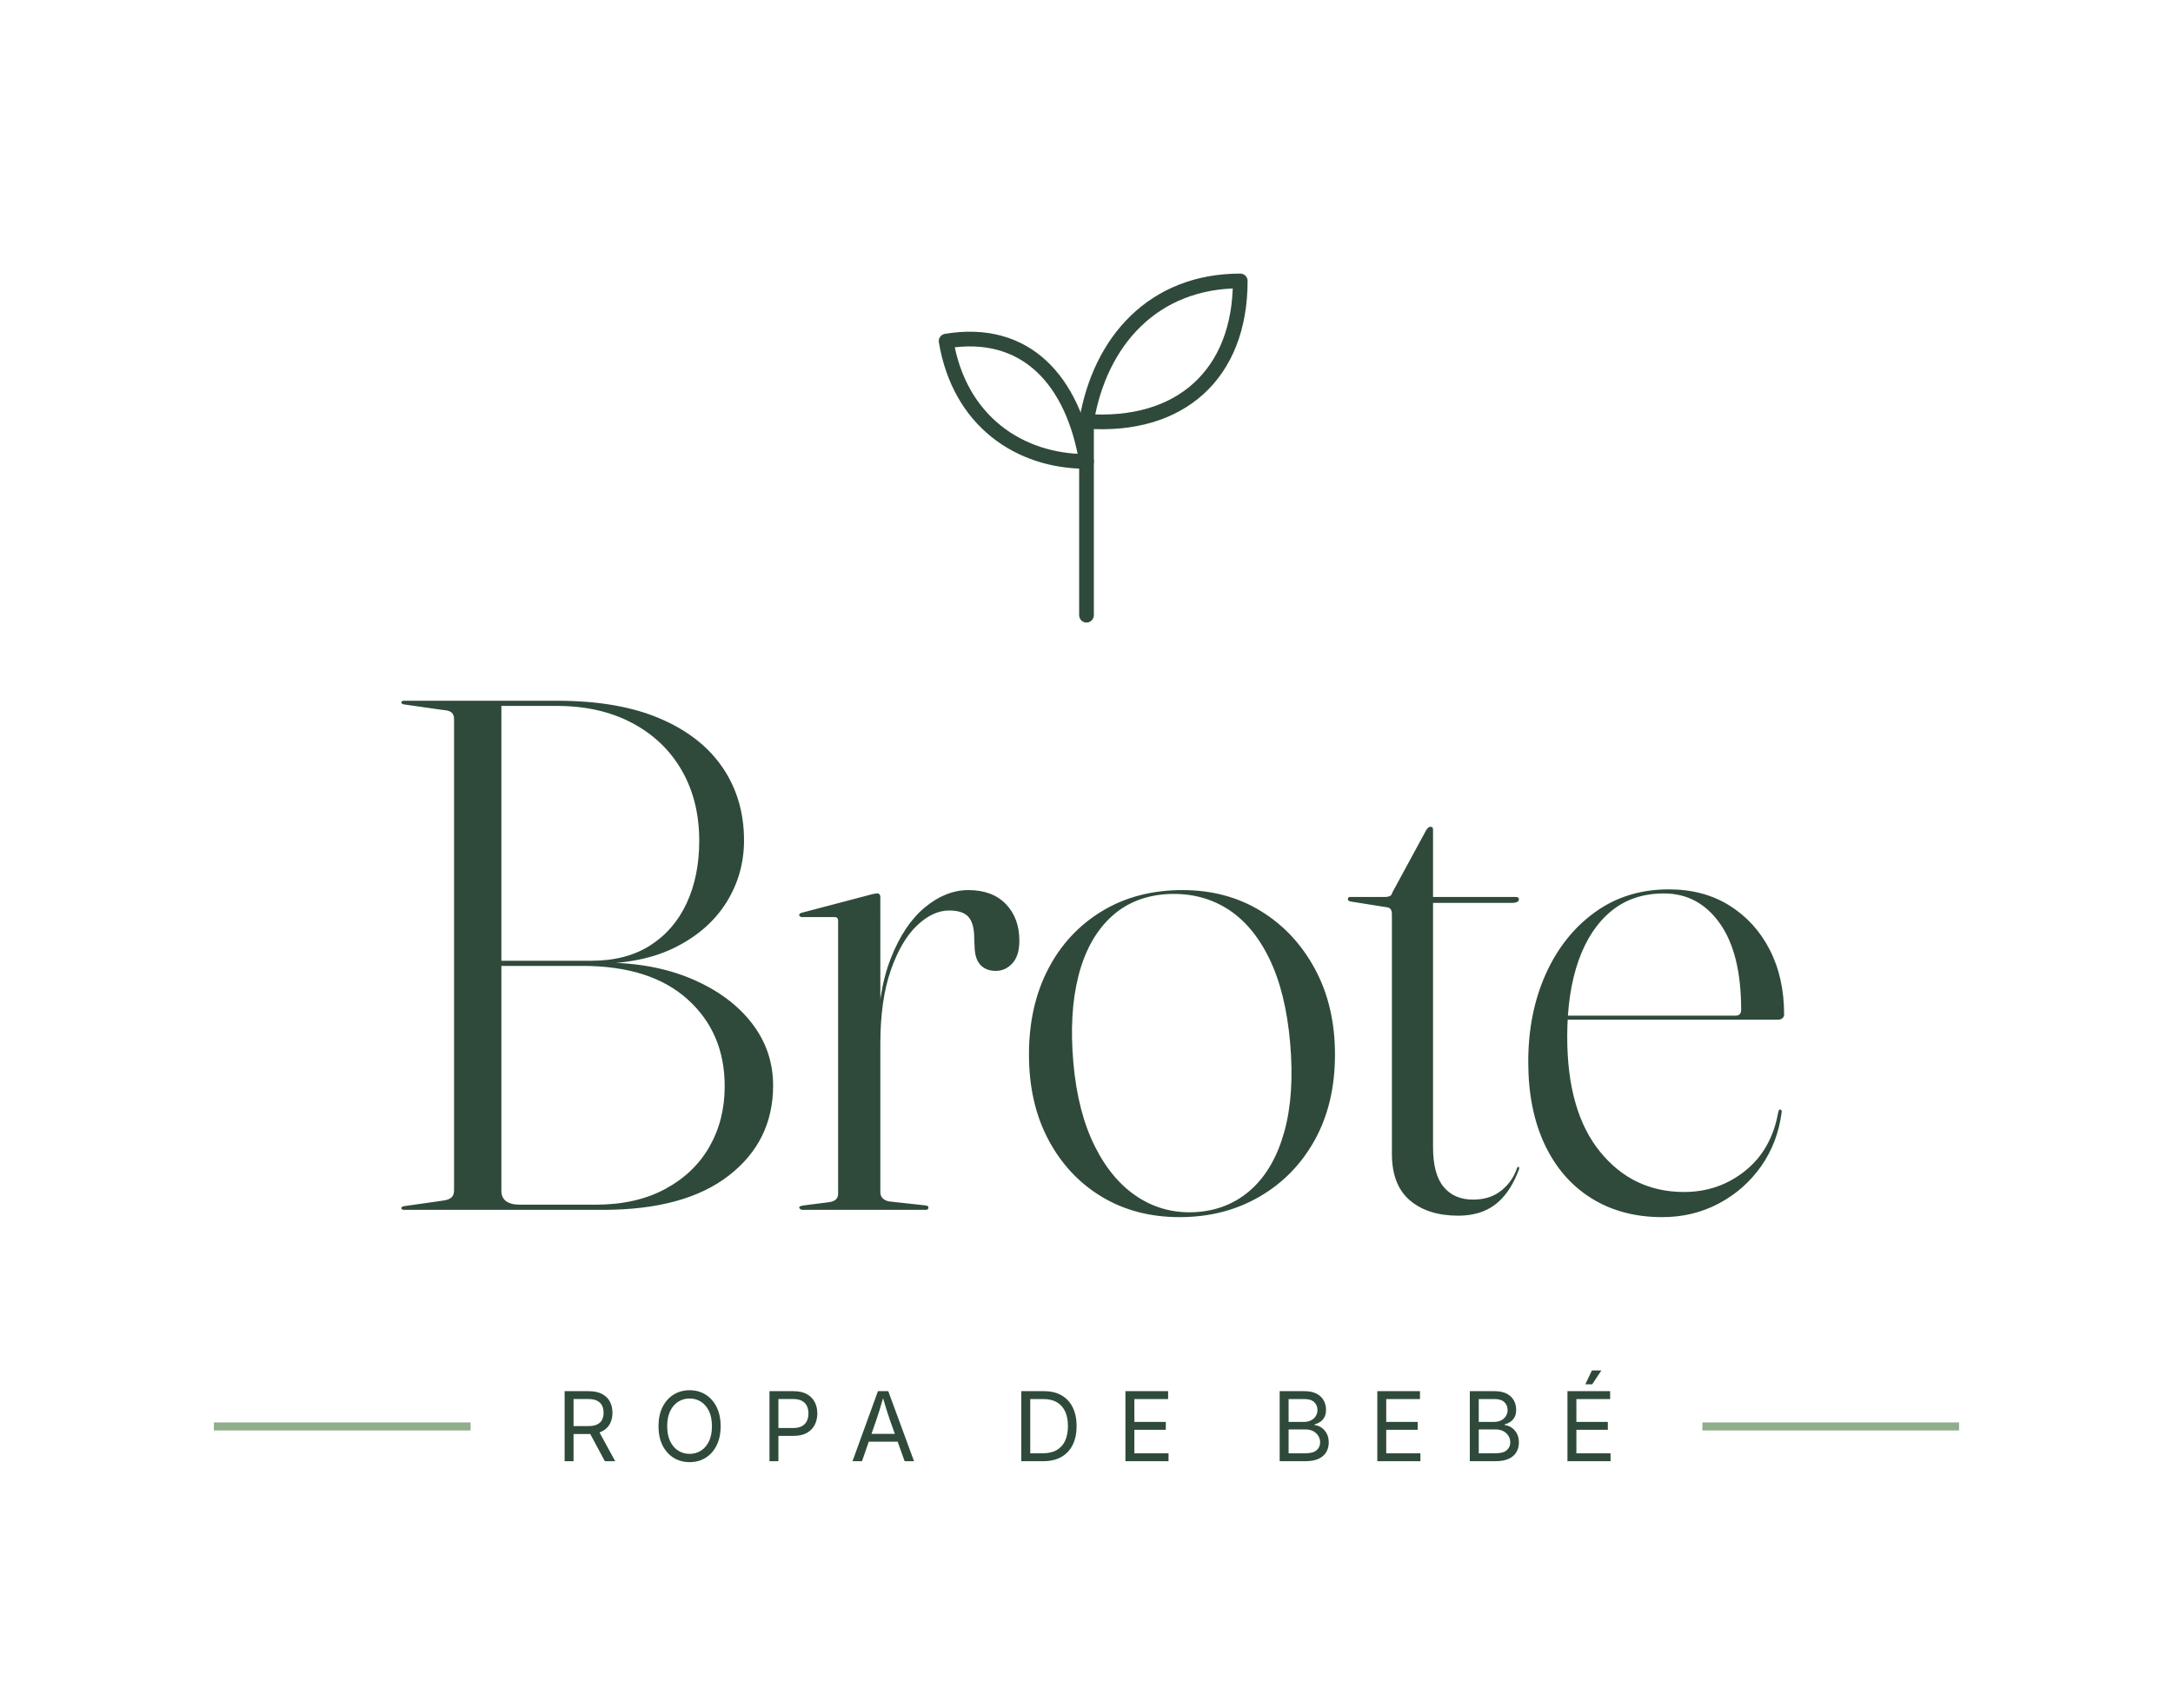
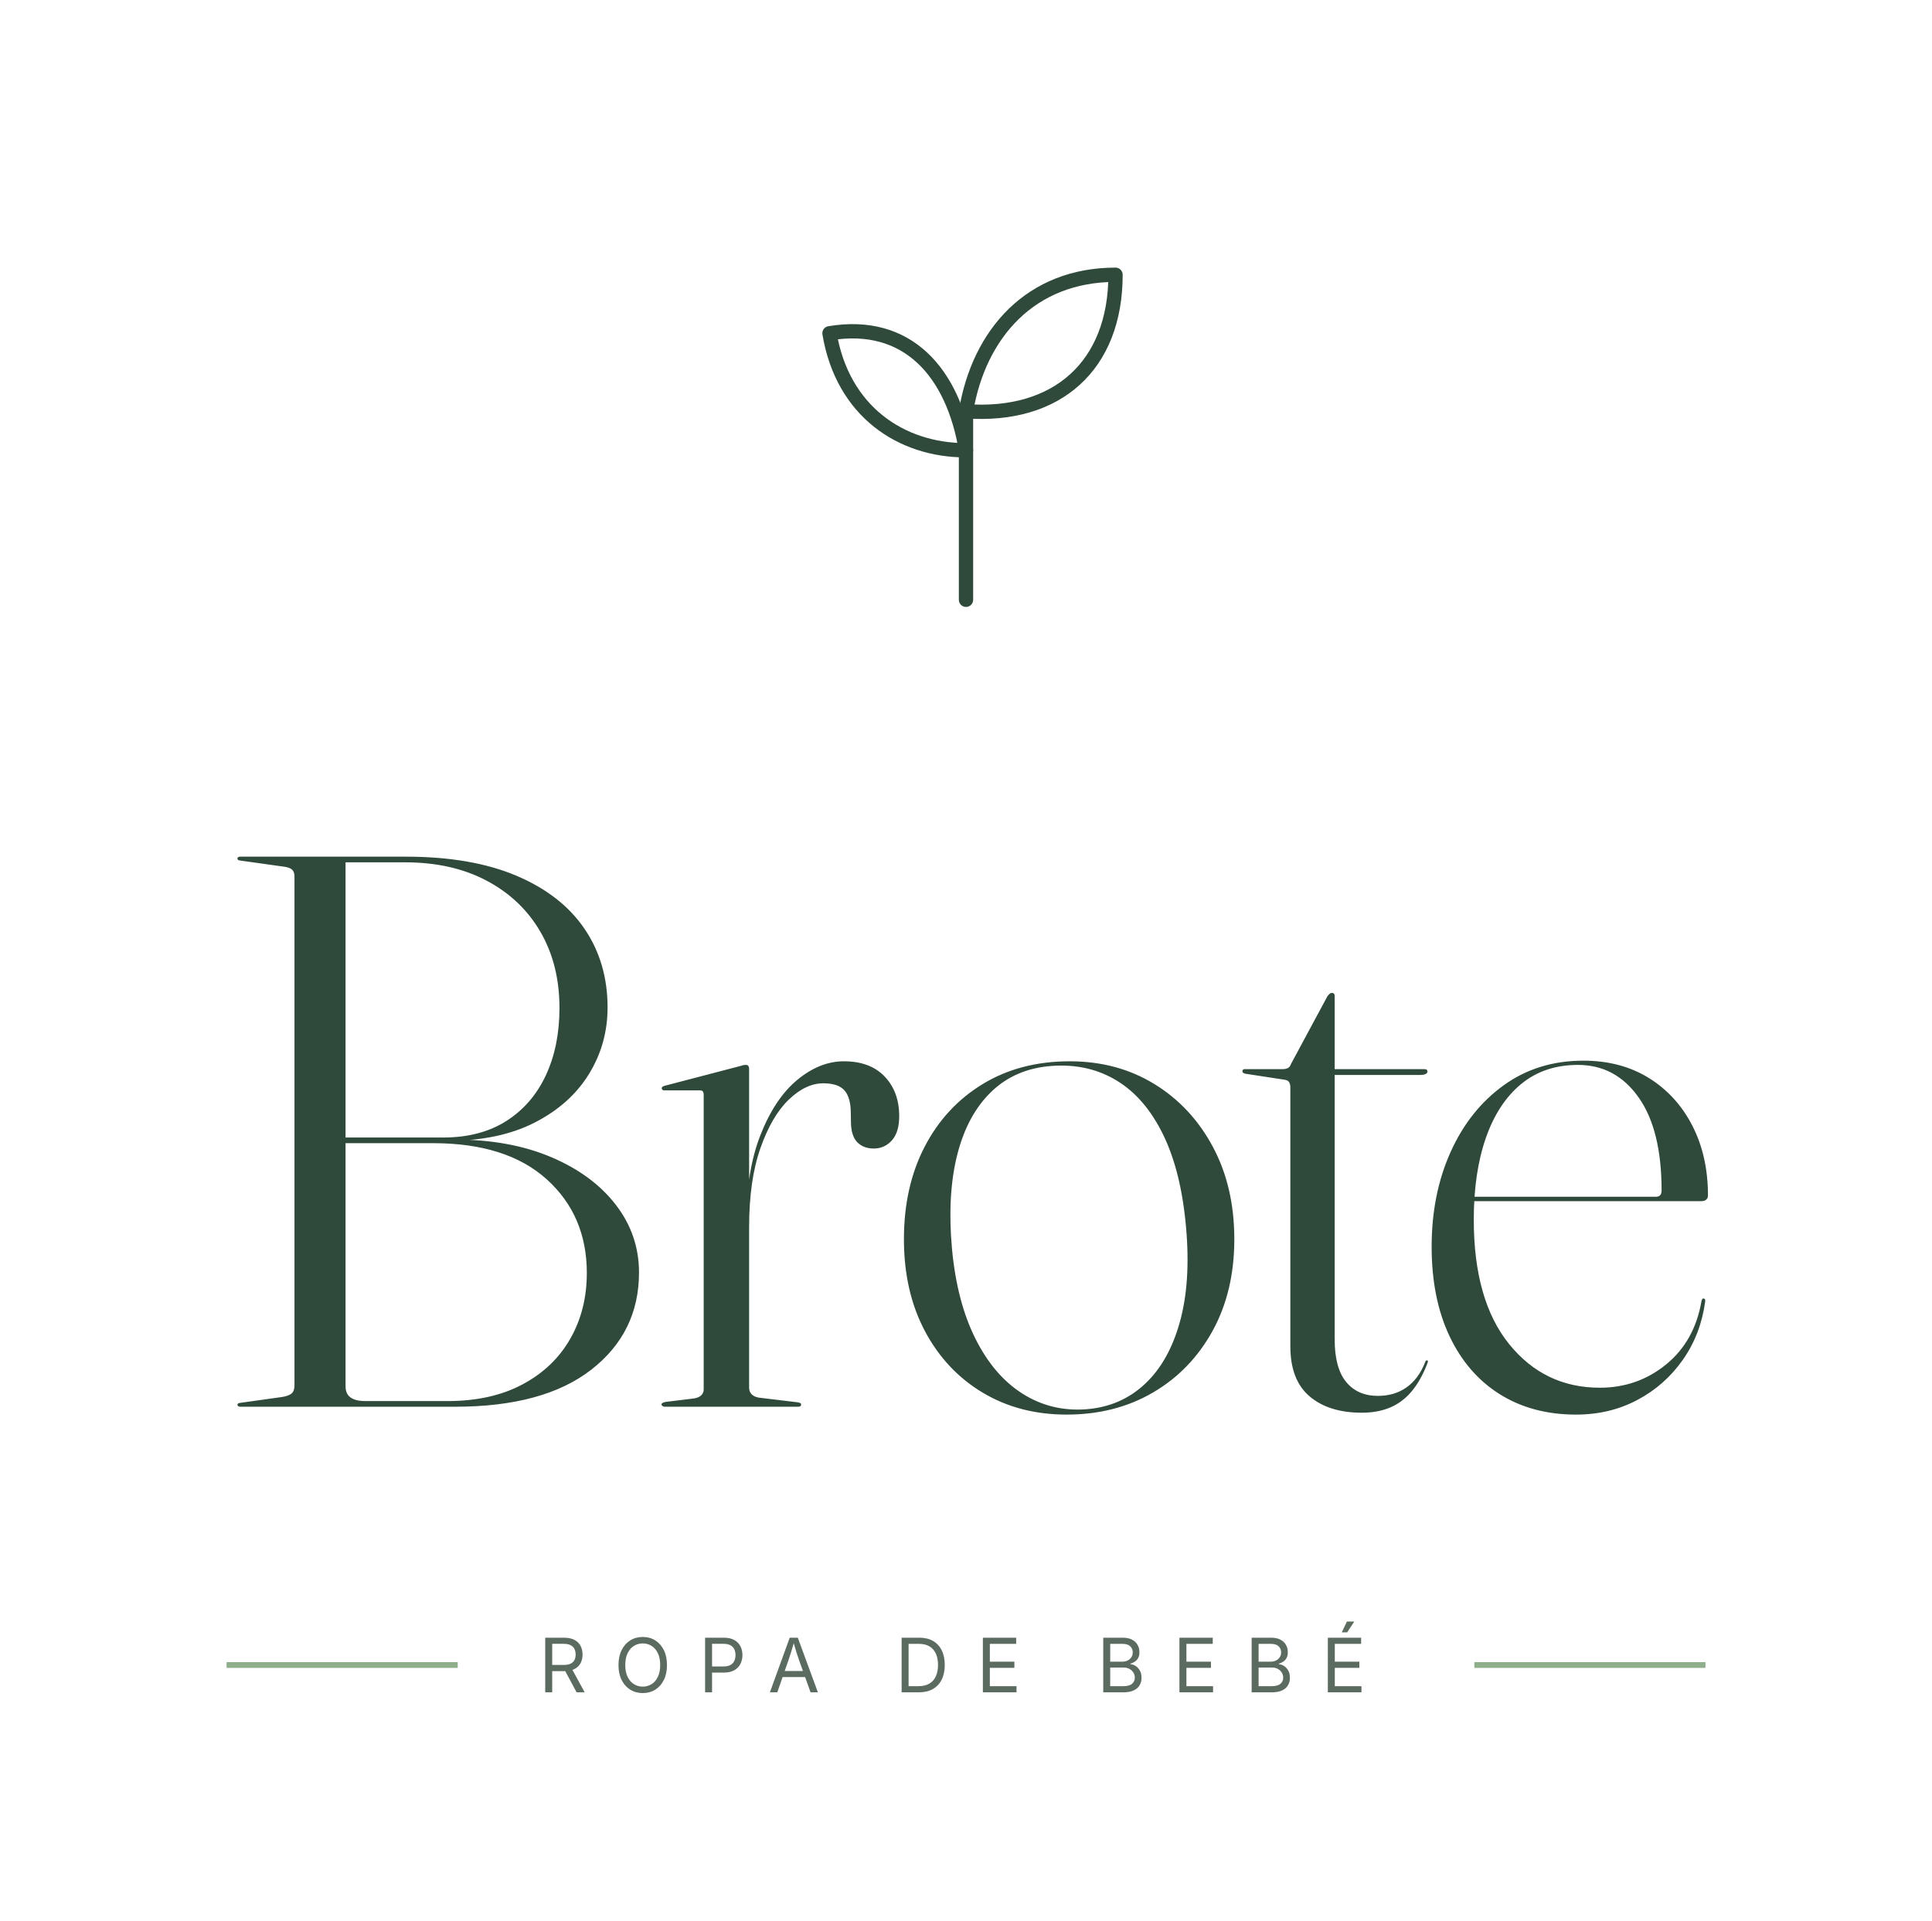
- <svg xmlns="http://www.w3.org/2000/svg" width="406" height="319" viewBox="0 0 406.34 319.20">
-   <g transform="translate(163.17 40.00) scale(1.25)" fill="none" stroke="#2F4A3A" stroke-width="2.2" stroke-linecap="round" stroke-linejoin="round">
+ <svg xmlns="http://www.w3.org/2000/svg" width="334" height="332" viewBox="0 0 334.34 331.73">
+   <g transform="translate(131.17 36.00) scale(1.125)" fill="none" stroke="#2F4A3A" stroke-width="2.2" stroke-linecap="round" stroke-linejoin="round">
    <path d="M32 60 C32 49 32 40 32 31" />
    <path d="M32 37 C22 37 13 31 11 19 C23 17 30 25 32 37 Z" />
    <path d="M32 31 C34 19 42 10 55 10 C55 24 46 32 32 31 Z" />
  </g>
-   <path transform="translate(69.93 226.20)" fill="#2F4A3A" d="M74.639 -23.255Q74.639 -12.853 66.375 -6.426Q58.111 0.0 42.805 0.0H5.599Q5.323 0.0 5.218 -0.138Q5.114 -0.275 5.114 -0.279Q5.114 -0.624 5.666 -0.694L12.797 -1.713Q13.955 -1.85 14.466 -2.294Q14.978 -2.738 14.978 -3.692V-91.779Q14.978 -92.598 14.5 -93.008Q14.022 -93.418 12.797 -93.487L5.666 -94.506Q5.114 -94.576 5.114 -94.921Q5.114 -94.993 5.218 -95.096Q5.323 -95.2 5.599 -95.2H34.236Q45.663 -95.2 53.417 -91.902Q61.172 -88.603 65.185 -82.72Q69.199 -76.838 69.199 -69.085Q69.199 -62.826 65.967 -57.589Q62.735 -52.352 56.542 -49.19Q50.349 -46.027 41.499 -46.027L42.806 -46.238Q52.263 -46.238 59.438 -43.178Q66.614 -40.119 70.626 -34.951Q74.639 -29.783 74.639 -23.255ZM38.993 -45.616H22.119V-46.58H40.684Q47.147 -46.58 51.638 -49.435Q56.129 -52.29 58.476 -57.355Q60.824 -62.42 60.824 -69.016Q60.824 -76.493 57.56 -82.169Q54.297 -87.845 48.279 -91.04Q42.26 -94.234 34.163 -94.234H23.826V-3.562Q23.826 -2.264 24.715 -1.615Q25.604 -0.966 27.314 -0.966H41.443Q48.994 -0.966 54.434 -3.888Q59.874 -6.81 62.729 -11.805Q65.585 -16.8 65.585 -23.12Q65.585 -33.111 58.649 -39.363Q51.713 -45.616 38.993 -45.616Z M94.138 -31.229Q94.138 -40.613 96.622 -46.972Q99.106 -53.332 103.019 -56.563Q106.932 -59.794 111.152 -59.794Q115.646 -59.794 118.166 -57.174Q120.685 -54.554 120.685 -50.334Q120.685 -47.543 119.392 -46.114Q118.099 -44.684 116.261 -44.684Q114.49 -44.684 113.435 -45.773Q112.379 -46.863 112.312 -49.176L112.244 -50.81Q112.244 -53.529 111.189 -54.753Q110.135 -55.977 107.55 -55.977Q104.488 -55.977 101.528 -53.155Q98.568 -50.334 96.629 -44.759Q94.69 -39.184 94.69 -31.025ZM94.688 -58.492 94.69 -34.388V-3.285Q94.69 -2.601 95.134 -2.157Q95.578 -1.713 96.33 -1.577L103.129 -0.829Q103.54 -0.761 103.611 -0.657Q103.681 -0.553 103.681 -0.346Q103.681 -0.275 103.577 -0.138Q103.472 0.0 103.196 0.0H80.063Q79.855 0.0 79.683 -0.171Q79.511 -0.343 79.511 -0.414Q79.511 -0.552 79.682 -0.656Q79.854 -0.759 80.333 -0.828L85.156 -1.441Q86.043 -1.578 86.419 -1.988Q86.794 -2.398 86.794 -3.014V-54.056Q86.794 -54.333 86.657 -54.539Q86.519 -54.745 86.175 -54.745L79.922 -54.746Q79.85 -54.746 79.678 -54.883Q79.507 -55.02 79.507 -55.091Q79.507 -55.297 79.644 -55.4Q79.782 -55.504 80.058 -55.574L93.235 -59.041Q93.65 -59.112 93.824 -59.147Q93.998 -59.181 94.137 -59.181Q94.412 -59.181 94.55 -58.976Q94.688 -58.77 94.688 -58.492Z M151.196 -59.794Q159.429 -59.794 165.826 -55.882Q172.222 -51.971 175.964 -45.033Q179.705 -38.094 179.705 -29.047Q179.705 -19.933 175.964 -13.13Q172.222 -6.327 165.622 -2.483Q159.023 1.361 150.653 1.361Q142.419 1.361 136.091 -2.449Q129.762 -6.259 126.122 -13.096Q122.482 -19.933 122.482 -29.048Q122.482 -38.094 126.054 -44.999Q129.627 -51.903 136.125 -55.848Q142.623 -59.794 151.196 -59.794ZM154.06 0.392Q159.98 -0.086 164.162 -3.929Q168.345 -7.772 170.248 -14.674Q172.15 -21.575 171.332 -31.092Q170.513 -40.677 167.382 -47.067Q164.251 -53.458 159.318 -56.448Q154.385 -59.439 148.059 -59.028Q141.733 -58.55 137.585 -54.538Q133.436 -50.526 131.702 -43.624Q129.969 -36.723 130.787 -27.477Q131.606 -18.23 134.838 -11.806Q138.071 -5.382 143.038 -2.256Q148.005 0.87 154.06 0.392Z M189.388 -56.586 182.533 -57.674Q182.322 -57.743 182.217 -57.847Q182.113 -57.951 182.113 -58.089Q182.113 -58.296 182.217 -58.399Q182.321 -58.503 182.393 -58.503H188.912Q189.666 -58.503 190.009 -58.708Q190.353 -58.914 190.423 -59.327L196.802 -71.08Q197.008 -71.357 197.18 -71.495Q197.353 -71.633 197.56 -71.633Q197.767 -71.633 197.905 -71.529Q198.042 -71.425 198.042 -71.082V-11.708Q198.042 -6.678 200.015 -4.297Q201.987 -1.917 205.523 -1.917Q206.956 -1.917 208.18 -2.259Q209.405 -2.6 210.458 -3.349Q211.51 -4.098 212.359 -5.184Q213.209 -6.27 213.754 -7.827Q213.893 -8.098 214.063 -8.028Q214.234 -7.959 214.099 -7.549Q213.016 -4.629 211.417 -2.691Q209.819 -0.753 207.673 0.167Q205.527 1.087 202.734 1.087Q197.087 1.087 193.718 -1.771Q190.35 -4.63 190.35 -10.483V-55.283Q190.35 -55.831 190.144 -56.174Q189.938 -56.516 189.388 -56.586ZM195.108 -57.401 195.311 -58.503H213.476Q213.888 -58.503 213.992 -58.365Q214.096 -58.228 214.096 -58.022Q214.096 -57.746 213.753 -57.574Q213.409 -57.401 212.79 -57.401Z M263.691 -36.529Q263.691 -36.111 263.379 -35.834Q263.067 -35.557 262.511 -35.557H220.814V-36.317H254.627Q255.657 -36.317 255.657 -37.413Q255.657 -47.947 251.677 -53.557Q247.696 -59.167 241.23 -59.167Q235.381 -59.167 231.366 -55.868Q227.351 -52.57 225.241 -46.586Q223.131 -40.602 223.131 -32.376Q223.131 -18.436 229.254 -10.889Q235.377 -3.342 244.971 -3.342Q251.503 -3.342 256.435 -7.318Q261.367 -11.295 262.593 -18.292Q262.663 -18.5 262.732 -18.637Q262.802 -18.774 262.873 -18.774Q263.012 -18.774 263.149 -18.67Q263.286 -18.565 263.218 -18.155Q262.471 -12.512 259.375 -8.126Q256.279 -3.74 251.481 -1.19Q246.683 1.361 240.897 1.361Q233.341 1.361 227.691 -2.144Q222.041 -5.648 218.944 -12.179Q215.846 -18.71 215.846 -27.69Q215.846 -36.804 219.113 -44.082Q222.379 -51.359 228.3 -55.644Q234.221 -59.929 242.116 -59.929Q248.649 -59.929 253.481 -56.903Q258.314 -53.876 261.002 -48.638Q263.691 -43.4 263.691 -36.529Z" />
-   <path transform="translate(104.00 273.20)" fill="#2F4A3A" d="M1.582 0.0V-13.096H6.064Q7.594 -13.096 8.583 -12.573Q9.571 -12.05 10.05 -11.136Q10.529 -10.222 10.529 -9.053Q10.529 -7.884 10.05 -6.987Q9.571 -6.091 8.587 -5.585Q7.603 -5.08 6.073 -5.08H2.514V-6.565H5.994Q7.031 -6.565 7.66 -6.869Q8.288 -7.172 8.578 -7.73Q8.868 -8.288 8.868 -9.053Q8.868 -9.835 8.578 -10.411Q8.288 -10.986 7.655 -11.307Q7.022 -11.628 5.977 -11.628H3.252V0.0ZM9.105 0.0 5.941 -5.897H7.822L11.039 0.0Z M24.955 0.176Q23.276 0.176 21.962 -0.637Q20.648 -1.45 19.892 -2.958Q19.136 -4.465 19.136 -6.539Q19.136 -8.622 19.892 -10.129Q20.648 -11.637 21.962 -12.454Q23.276 -13.271 24.955 -13.271Q26.633 -13.271 27.943 -12.454Q29.252 -11.637 30.004 -10.129Q30.755 -8.622 30.755 -6.539Q30.755 -4.465 30.004 -2.958Q29.252 -1.45 27.943 -0.637Q26.633 0.176 24.955 0.176ZM24.955 -1.371Q26.124 -1.371 27.068 -1.964Q28.013 -2.558 28.571 -3.713Q29.129 -4.869 29.129 -6.539Q29.129 -8.227 28.571 -9.382Q28.013 -10.538 27.068 -11.131Q26.124 -11.725 24.955 -11.725Q23.777 -11.725 22.828 -11.127Q21.878 -10.529 21.32 -9.374Q20.762 -8.218 20.762 -6.539Q20.762 -4.869 21.32 -3.718Q21.878 -2.566 22.828 -1.969Q23.777 -1.371 24.955 -1.371Z M39.89 0.0V-13.096H44.372Q45.901 -13.096 46.89 -12.538Q47.879 -11.979 48.358 -11.039Q48.837 -10.099 48.837 -8.93Q48.837 -7.761 48.358 -6.812Q47.879 -5.862 46.895 -5.3Q45.91 -4.737 44.381 -4.737H41.208V-6.205H44.302Q45.339 -6.205 45.972 -6.561Q46.605 -6.917 46.89 -7.537Q47.176 -8.156 47.176 -8.93Q47.176 -9.703 46.89 -10.314Q46.605 -10.925 45.967 -11.276Q45.33 -11.628 44.284 -11.628H41.56V0.0Z M55.414 0.0 60.169 -13.096H62.102L66.919 0.0H65.161L62.383 -7.77Q62.128 -8.49 61.79 -9.567Q61.452 -10.644 60.968 -12.313H61.285Q60.81 -10.626 60.463 -9.532Q60.116 -8.438 59.887 -7.77L57.189 0.0ZM57.804 -3.656V-5.115H64.528V-3.656Z  M91.067 0.0H87.903V-1.477H90.962Q92.561 -1.477 93.611 -2.087Q94.662 -2.698 95.18 -3.841Q95.699 -4.983 95.699 -6.574Q95.699 -8.147 95.185 -9.277Q94.671 -10.406 93.655 -11.013Q92.64 -11.619 91.12 -11.619H87.833V-13.096H91.234Q93.15 -13.096 94.508 -12.313Q95.866 -11.531 96.591 -10.068Q97.316 -8.604 97.316 -6.574Q97.316 -4.526 96.587 -3.054Q95.857 -1.582 94.46 -0.791Q93.062 0.0 91.067 0.0ZM88.65 -13.096V0.0H86.98V-13.096Z M106.45 0.0V-13.096H114.431V-11.619H108.12V-7.348H114V-5.871H108.12V-1.477H114.51V0.0Z  M135.292 0.0V-13.096H139.933Q141.304 -13.096 142.196 -12.625Q143.088 -12.155 143.523 -11.369Q143.958 -10.582 143.958 -9.624Q143.958 -8.78 143.659 -8.231Q143.361 -7.682 142.873 -7.356Q142.385 -7.031 141.814 -6.873V-6.75Q142.429 -6.715 143.04 -6.328Q143.651 -5.941 144.059 -5.229Q144.468 -4.518 144.468 -3.489Q144.468 -2.505 144.015 -1.714Q143.563 -0.923 142.596 -0.461Q141.629 0.0 140.082 0.0ZM136.962 -1.477H140.038Q141.568 -1.477 142.214 -2.065Q142.86 -2.654 142.86 -3.507Q142.86 -4.166 142.526 -4.72Q142.192 -5.273 141.581 -5.607Q140.97 -5.941 140.126 -5.941H136.962ZM136.962 -7.348H139.845Q140.548 -7.348 141.119 -7.625Q141.691 -7.901 142.025 -8.407Q142.359 -8.912 142.359 -9.589Q142.359 -10.441 141.765 -11.03Q141.172 -11.619 139.898 -11.619H136.962Z M153.549 0.0V-13.096H161.53V-11.619H155.219V-7.348H161.099V-5.871H155.219V-1.477H161.609V0.0Z M170.849 0.0V-13.096H175.489Q176.861 -13.096 177.753 -12.625Q178.645 -12.155 179.08 -11.369Q179.515 -10.582 179.515 -9.624Q179.515 -8.78 179.216 -8.231Q178.917 -7.682 178.429 -7.356Q177.942 -7.031 177.37 -6.873V-6.75Q177.986 -6.715 178.596 -6.328Q179.207 -5.941 179.616 -5.229Q180.025 -4.518 180.025 -3.489Q180.025 -2.505 179.572 -1.714Q179.119 -0.923 178.153 -0.461Q177.186 0.0 175.639 0.0ZM172.519 -1.477H175.595Q177.124 -1.477 177.77 -2.065Q178.416 -2.654 178.416 -3.507Q178.416 -4.166 178.082 -4.72Q177.748 -5.273 177.137 -5.607Q176.527 -5.941 175.683 -5.941H172.519ZM172.519 -7.348H175.402Q176.105 -7.348 176.676 -7.625Q177.247 -7.901 177.581 -8.407Q177.915 -8.912 177.915 -9.589Q177.915 -10.441 177.322 -11.03Q176.729 -11.619 175.454 -11.619H172.519Z M189.106 0.0V-13.096H197.087V-11.619H190.776V-7.348H196.656V-5.871H190.776V-1.477H197.166V0.0ZM192.446 -14.379 193.676 -16.963H195.443L193.738 -14.379Z" />
-   <line x1="40.00" y1="266.70" x2="88.00" y2="266.70" stroke="#8FAE8B" stroke-width="1.5" />
-   <line x1="318.34" y1="266.70" x2="366.34" y2="266.70" stroke="#8FAE8B" stroke-width="1.5" />
+   <path transform="translate(36.00 243.16)" fill="#2F4A3A" d="M74.583 -23.229Q74.583 -12.852 66.341 -6.426Q58.099 0.0 42.731 0.0H5.576Q5.331 0.0 5.209 -0.116Q5.086 -0.231 5.086 -0.326Q5.086 -0.639 5.63 -0.68L12.811 -1.686Q13.954 -1.863 14.457 -2.292Q14.96 -2.72 14.96 -3.699V-91.8Q14.96 -92.616 14.491 -93.004Q14.022 -93.391 12.811 -93.514L5.63 -94.52Q5.086 -94.561 5.086 -94.874Q5.086 -95.023 5.209 -95.112Q5.331 -95.2 5.576 -95.2H34.218Q45.587 -95.2 53.367 -91.902Q61.146 -88.604 65.144 -82.729Q69.143 -76.854 69.143 -69.088Q69.143 -62.832 65.926 -57.589Q62.71 -52.346 56.535 -49.184Q50.361 -46.022 41.48 -46.022L42.731 -46.24Q52.224 -46.24 59.398 -43.194Q66.572 -40.147 70.577 -34.938Q74.583 -29.73 74.583 -23.229ZM38.951 -45.614H22.114V-46.594H40.691Q47.138 -46.594 51.626 -49.456Q56.114 -52.319 58.466 -57.372Q60.819 -62.424 60.819 -69.006Q60.819 -76.486 57.542 -82.158Q54.264 -87.829 48.253 -91.025Q42.242 -94.221 34.109 -94.221H23.8V-3.536Q23.8 -2.217 24.671 -1.598Q25.541 -0.979 27.227 -0.979H41.426Q49.014 -0.979 54.427 -3.869Q59.84 -6.759 62.696 -11.778Q65.552 -16.796 65.552 -23.147Q65.552 -33.089 58.623 -39.352Q51.694 -45.614 38.951 -45.614Z M93.092 -31.171Q93.092 -40.637 95.588 -46.995Q98.083 -53.353 101.973 -56.569Q105.863 -59.786 110.038 -59.786Q114.58 -59.786 117.096 -57.147Q119.612 -54.509 119.612 -50.293Q119.612 -47.518 118.347 -46.104Q117.083 -44.689 115.219 -44.689Q113.438 -44.689 112.377 -45.757Q111.316 -46.825 111.262 -49.123L111.234 -50.837Q111.221 -53.53 110.133 -54.754Q109.045 -55.977 106.474 -55.977Q103.442 -55.977 100.497 -53.149Q97.553 -50.32 95.595 -44.758Q93.636 -39.195 93.636 -31.035ZM93.636 -58.507V-34.299V-3.291Q93.636 -2.625 94.058 -2.176Q94.479 -1.727 95.295 -1.578L102.068 -0.762Q102.422 -0.694 102.531 -0.612Q102.639 -0.53 102.639 -0.326Q102.639 -0.218 102.517 -0.109Q102.395 0.0 102.15 0.0H79.002Q78.812 0.0 78.635 -0.143Q78.458 -0.286 78.458 -0.381Q78.458 -0.53 78.649 -0.653Q78.839 -0.775 79.247 -0.843L84.143 -1.442Q84.986 -1.591 85.381 -2.006Q85.775 -2.421 85.775 -2.965V-54.046Q85.775 -54.332 85.646 -54.543Q85.517 -54.754 85.122 -54.754H78.866Q78.758 -54.754 78.635 -54.869Q78.513 -54.985 78.513 -55.08Q78.513 -55.284 78.635 -55.379Q78.758 -55.474 79.002 -55.542L92.222 -58.997Q92.616 -59.133 92.8 -59.146Q92.983 -59.16 93.119 -59.16Q93.391 -59.16 93.514 -58.956Q93.636 -58.752 93.636 -58.507Z M149.124 -59.786Q157.325 -59.786 163.737 -55.869Q170.15 -51.952 173.876 -45.009Q177.603 -38.066 177.603 -28.995Q177.603 -19.965 173.842 -13.131Q170.082 -6.297 163.54 -2.468Q156.998 1.36 148.58 1.36Q140.379 1.36 134.021 -2.462Q127.663 -6.283 124.046 -13.117Q120.428 -19.951 120.428 -28.995Q120.428 -38.08 124.012 -44.996Q127.595 -51.911 134.062 -55.848Q140.529 -59.786 149.124 -59.786ZM151.966 0.435Q157.896 -0.014 162.078 -3.89Q166.26 -7.766 168.178 -14.661Q170.095 -21.556 169.252 -31.035Q168.409 -40.678 165.301 -47.063Q162.193 -53.448 157.257 -56.447Q152.32 -59.446 145.996 -58.983Q139.699 -58.521 135.545 -54.509Q131.39 -50.497 129.649 -43.588Q127.908 -36.679 128.738 -27.418Q129.581 -18.21 132.791 -11.798Q136 -5.386 140.964 -2.251Q145.928 0.884 151.966 0.435Z M186.266 -56.603 179.493 -57.637Q179.234 -57.718 179.119 -57.807Q179.003 -57.895 179.003 -58.099Q179.003 -58.249 179.119 -58.337Q179.234 -58.426 179.33 -58.426H185.858Q186.551 -58.426 186.898 -58.63Q187.245 -58.834 187.381 -59.269L193.746 -71.101Q193.963 -71.346 194.113 -71.482Q194.263 -71.618 194.507 -71.618Q194.725 -71.618 194.847 -71.488Q194.97 -71.359 194.97 -71.101V-11.669Q194.97 -6.705 196.955 -4.291Q198.941 -1.877 202.45 -1.877Q203.837 -1.877 205.068 -2.23Q206.299 -2.584 207.359 -3.318Q208.42 -4.053 209.25 -5.168Q210.079 -6.283 210.664 -7.807Q210.8 -8.079 210.991 -8.024Q211.181 -7.97 211.045 -7.589Q209.916 -4.61 208.318 -2.693Q206.72 -0.775 204.578 0.129Q202.436 1.034 199.675 1.034Q193.963 1.034 190.631 -1.795Q187.299 -4.624 187.299 -10.472V-55.27Q187.299 -55.828 187.082 -56.182Q186.864 -56.535 186.266 -56.603ZM192.032 -57.419 192.195 -58.426H210.447Q210.787 -58.426 210.902 -58.324Q211.018 -58.222 211.018 -57.99Q211.018 -57.732 210.691 -57.576Q210.365 -57.419 209.739 -57.419Z M259.57 -36.557Q259.57 -36.094 259.264 -35.836Q258.958 -35.578 258.427 -35.578H216.73V-36.339H250.539Q251.546 -36.339 251.546 -37.4Q251.546 -47.913 247.568 -53.536Q243.59 -59.16 237.075 -59.16Q231.268 -59.16 227.256 -55.862Q223.244 -52.564 221.143 -46.553Q219.042 -40.542 219.042 -32.395Q219.042 -18.428 225.148 -10.86Q231.255 -3.291 240.856 -3.291Q247.371 -3.291 252.314 -7.31Q257.258 -11.329 258.455 -18.306Q258.509 -18.537 258.597 -18.639Q258.686 -18.741 258.754 -18.741Q258.903 -18.741 259.019 -18.632Q259.135 -18.523 259.08 -18.17Q258.319 -12.539 255.225 -8.126Q252.131 -3.713 247.357 -1.176Q242.583 1.36 236.749 1.36Q229.187 1.36 223.57 -2.149Q217.954 -5.658 214.853 -12.199Q211.752 -18.741 211.752 -27.69Q211.752 -36.802 215.03 -44.084Q218.307 -51.367 224.216 -55.631Q230.126 -59.894 238 -59.894Q244.515 -59.894 249.349 -56.889Q254.184 -53.883 256.877 -48.62Q259.57 -43.357 259.57 -36.557Z" />
+   <path transform="translate(93.21 292.59)" fill="#5C6B60" d="M1.143 0.0V-9.458H4.38Q5.484 -9.458 6.198 -9.08Q6.913 -8.703 7.259 -8.042Q7.604 -7.382 7.604 -6.538Q7.604 -5.694 7.259 -5.046Q6.913 -4.399 6.202 -4.034Q5.491 -3.669 4.386 -3.669H1.815V-4.742H4.329Q5.078 -4.742 5.532 -4.961Q5.986 -5.18 6.195 -5.583Q6.405 -5.986 6.405 -6.538Q6.405 -7.103 6.195 -7.519Q5.986 -7.935 5.529 -8.166Q5.072 -8.398 4.316 -8.398H2.349V0.0ZM6.576 0.0 4.291 -4.259H5.649L7.973 0.0Z M18.023 0.127Q16.81 0.127 15.861 -0.46Q14.912 -1.047 14.367 -2.136Q13.821 -3.225 13.821 -4.723Q13.821 -6.227 14.367 -7.316Q14.912 -8.404 15.861 -8.995Q16.81 -9.585 18.023 -9.585Q19.235 -9.585 20.181 -8.995Q21.127 -8.404 21.67 -7.316Q22.212 -6.227 22.212 -4.723Q22.212 -3.225 21.67 -2.136Q21.127 -1.047 20.181 -0.46Q19.235 0.127 18.023 0.127ZM18.023 -0.99Q18.867 -0.99 19.549 -1.419Q20.232 -1.847 20.635 -2.682Q21.038 -3.517 21.038 -4.723Q21.038 -5.941 20.635 -6.776Q20.232 -7.611 19.549 -8.039Q18.867 -8.468 18.023 -8.468Q17.172 -8.468 16.487 -8.036Q15.801 -7.604 15.398 -6.77Q14.995 -5.935 14.995 -4.723Q14.995 -3.517 15.398 -2.685Q15.801 -1.854 16.487 -1.422Q17.172 -0.99 18.023 -0.99Z M28.809 0.0V-9.458H32.047Q33.151 -9.458 33.865 -9.055Q34.579 -8.652 34.925 -7.973Q35.271 -7.293 35.271 -6.449Q35.271 -5.605 34.925 -4.919Q34.579 -4.234 33.868 -3.828Q33.157 -3.421 32.053 -3.421H29.761V-4.481H31.996Q32.745 -4.481 33.202 -4.739Q33.659 -4.996 33.865 -5.443Q34.071 -5.891 34.071 -6.449Q34.071 -7.008 33.865 -7.449Q33.659 -7.89 33.199 -8.144Q32.738 -8.398 31.983 -8.398H30.015V0.0Z M40.021 0.0 43.455 -9.458H44.852L48.33 0.0H47.061L45.055 -5.611Q44.871 -6.132 44.626 -6.909Q44.382 -7.687 44.033 -8.893H44.261Q43.918 -7.674 43.668 -6.884Q43.417 -6.094 43.252 -5.611L41.303 0.0ZM41.748 -2.641V-3.694H46.603V-2.641Z  M65.771 0.0H63.485V-1.066H65.694Q66.85 -1.066 67.608 -1.508Q68.367 -1.949 68.741 -2.774Q69.116 -3.599 69.116 -4.748Q69.116 -5.884 68.744 -6.7Q68.373 -7.516 67.64 -7.954Q66.907 -8.392 65.809 -8.392H63.435V-9.458H65.891Q67.275 -9.458 68.256 -8.893Q69.236 -8.328 69.76 -7.271Q70.284 -6.214 70.284 -4.748Q70.284 -3.269 69.757 -2.206Q69.23 -1.143 68.221 -0.571Q67.212 0.0 65.771 0.0ZM64.025 -9.458V0.0H62.819V-9.458Z M76.881 0.0V-9.458H82.644V-8.392H78.087V-5.307H82.333V-4.24H78.087V-1.066H82.702V0.0Z  M97.711 0.0V-9.458H101.063Q102.053 -9.458 102.697 -9.118Q103.341 -8.779 103.656 -8.211Q103.97 -7.643 103.97 -6.951Q103.97 -6.341 103.754 -5.945Q103.538 -5.548 103.186 -5.313Q102.834 -5.078 102.421 -4.964V-4.875Q102.865 -4.85 103.306 -4.57Q103.748 -4.291 104.043 -3.777Q104.338 -3.263 104.338 -2.52Q104.338 -1.809 104.011 -1.238Q103.684 -0.667 102.986 -0.333Q102.288 0.0 101.17 0.0ZM98.917 -1.066H101.139Q102.243 -1.066 102.71 -1.492Q103.176 -1.917 103.176 -2.533Q103.176 -3.009 102.935 -3.409Q102.694 -3.809 102.253 -4.05Q101.812 -4.291 101.202 -4.291H98.917ZM98.917 -5.307H100.999Q101.507 -5.307 101.919 -5.507Q102.332 -5.707 102.573 -6.072Q102.815 -6.437 102.815 -6.925Q102.815 -7.541 102.386 -7.966Q101.958 -8.392 101.037 -8.392H98.917Z M110.897 0.0V-9.458H116.661V-8.392H112.103V-5.307H116.349V-4.24H112.103V-1.066H116.718V0.0Z M123.391 0.0V-9.458H126.742Q127.733 -9.458 128.377 -9.118Q129.021 -8.779 129.335 -8.211Q129.65 -7.643 129.65 -6.951Q129.65 -6.341 129.434 -5.945Q129.218 -5.548 128.866 -5.313Q128.513 -5.078 128.101 -4.964V-4.875Q128.545 -4.85 128.986 -4.57Q129.427 -4.291 129.723 -3.777Q130.018 -3.263 130.018 -2.52Q130.018 -1.809 129.691 -1.238Q129.364 -0.667 128.666 -0.333Q127.967 0.0 126.85 0.0ZM124.597 -1.066H126.819Q127.923 -1.066 128.39 -1.492Q128.856 -1.917 128.856 -2.533Q128.856 -3.009 128.615 -3.409Q128.374 -3.809 127.933 -4.05Q127.491 -4.291 126.882 -4.291H124.597ZM124.597 -5.307H126.679Q127.187 -5.307 127.599 -5.507Q128.012 -5.707 128.253 -6.072Q128.494 -6.437 128.494 -6.925Q128.494 -7.541 128.066 -7.966Q127.637 -8.392 126.717 -8.392H124.597Z M136.577 0.0V-9.458H142.34V-8.392H137.783V-5.307H142.029V-4.24H137.783V-1.066H142.397V0.0ZM138.989 -10.385 139.877 -12.251H141.153L139.922 -10.385Z" />
+   <rect x="39.21" y="287.36" width="40" height="1" fill="#8FAE8B" />
+   <rect x="255.14" y="287.36" width="40" height="1" fill="#8FAE8B" />
</svg>
